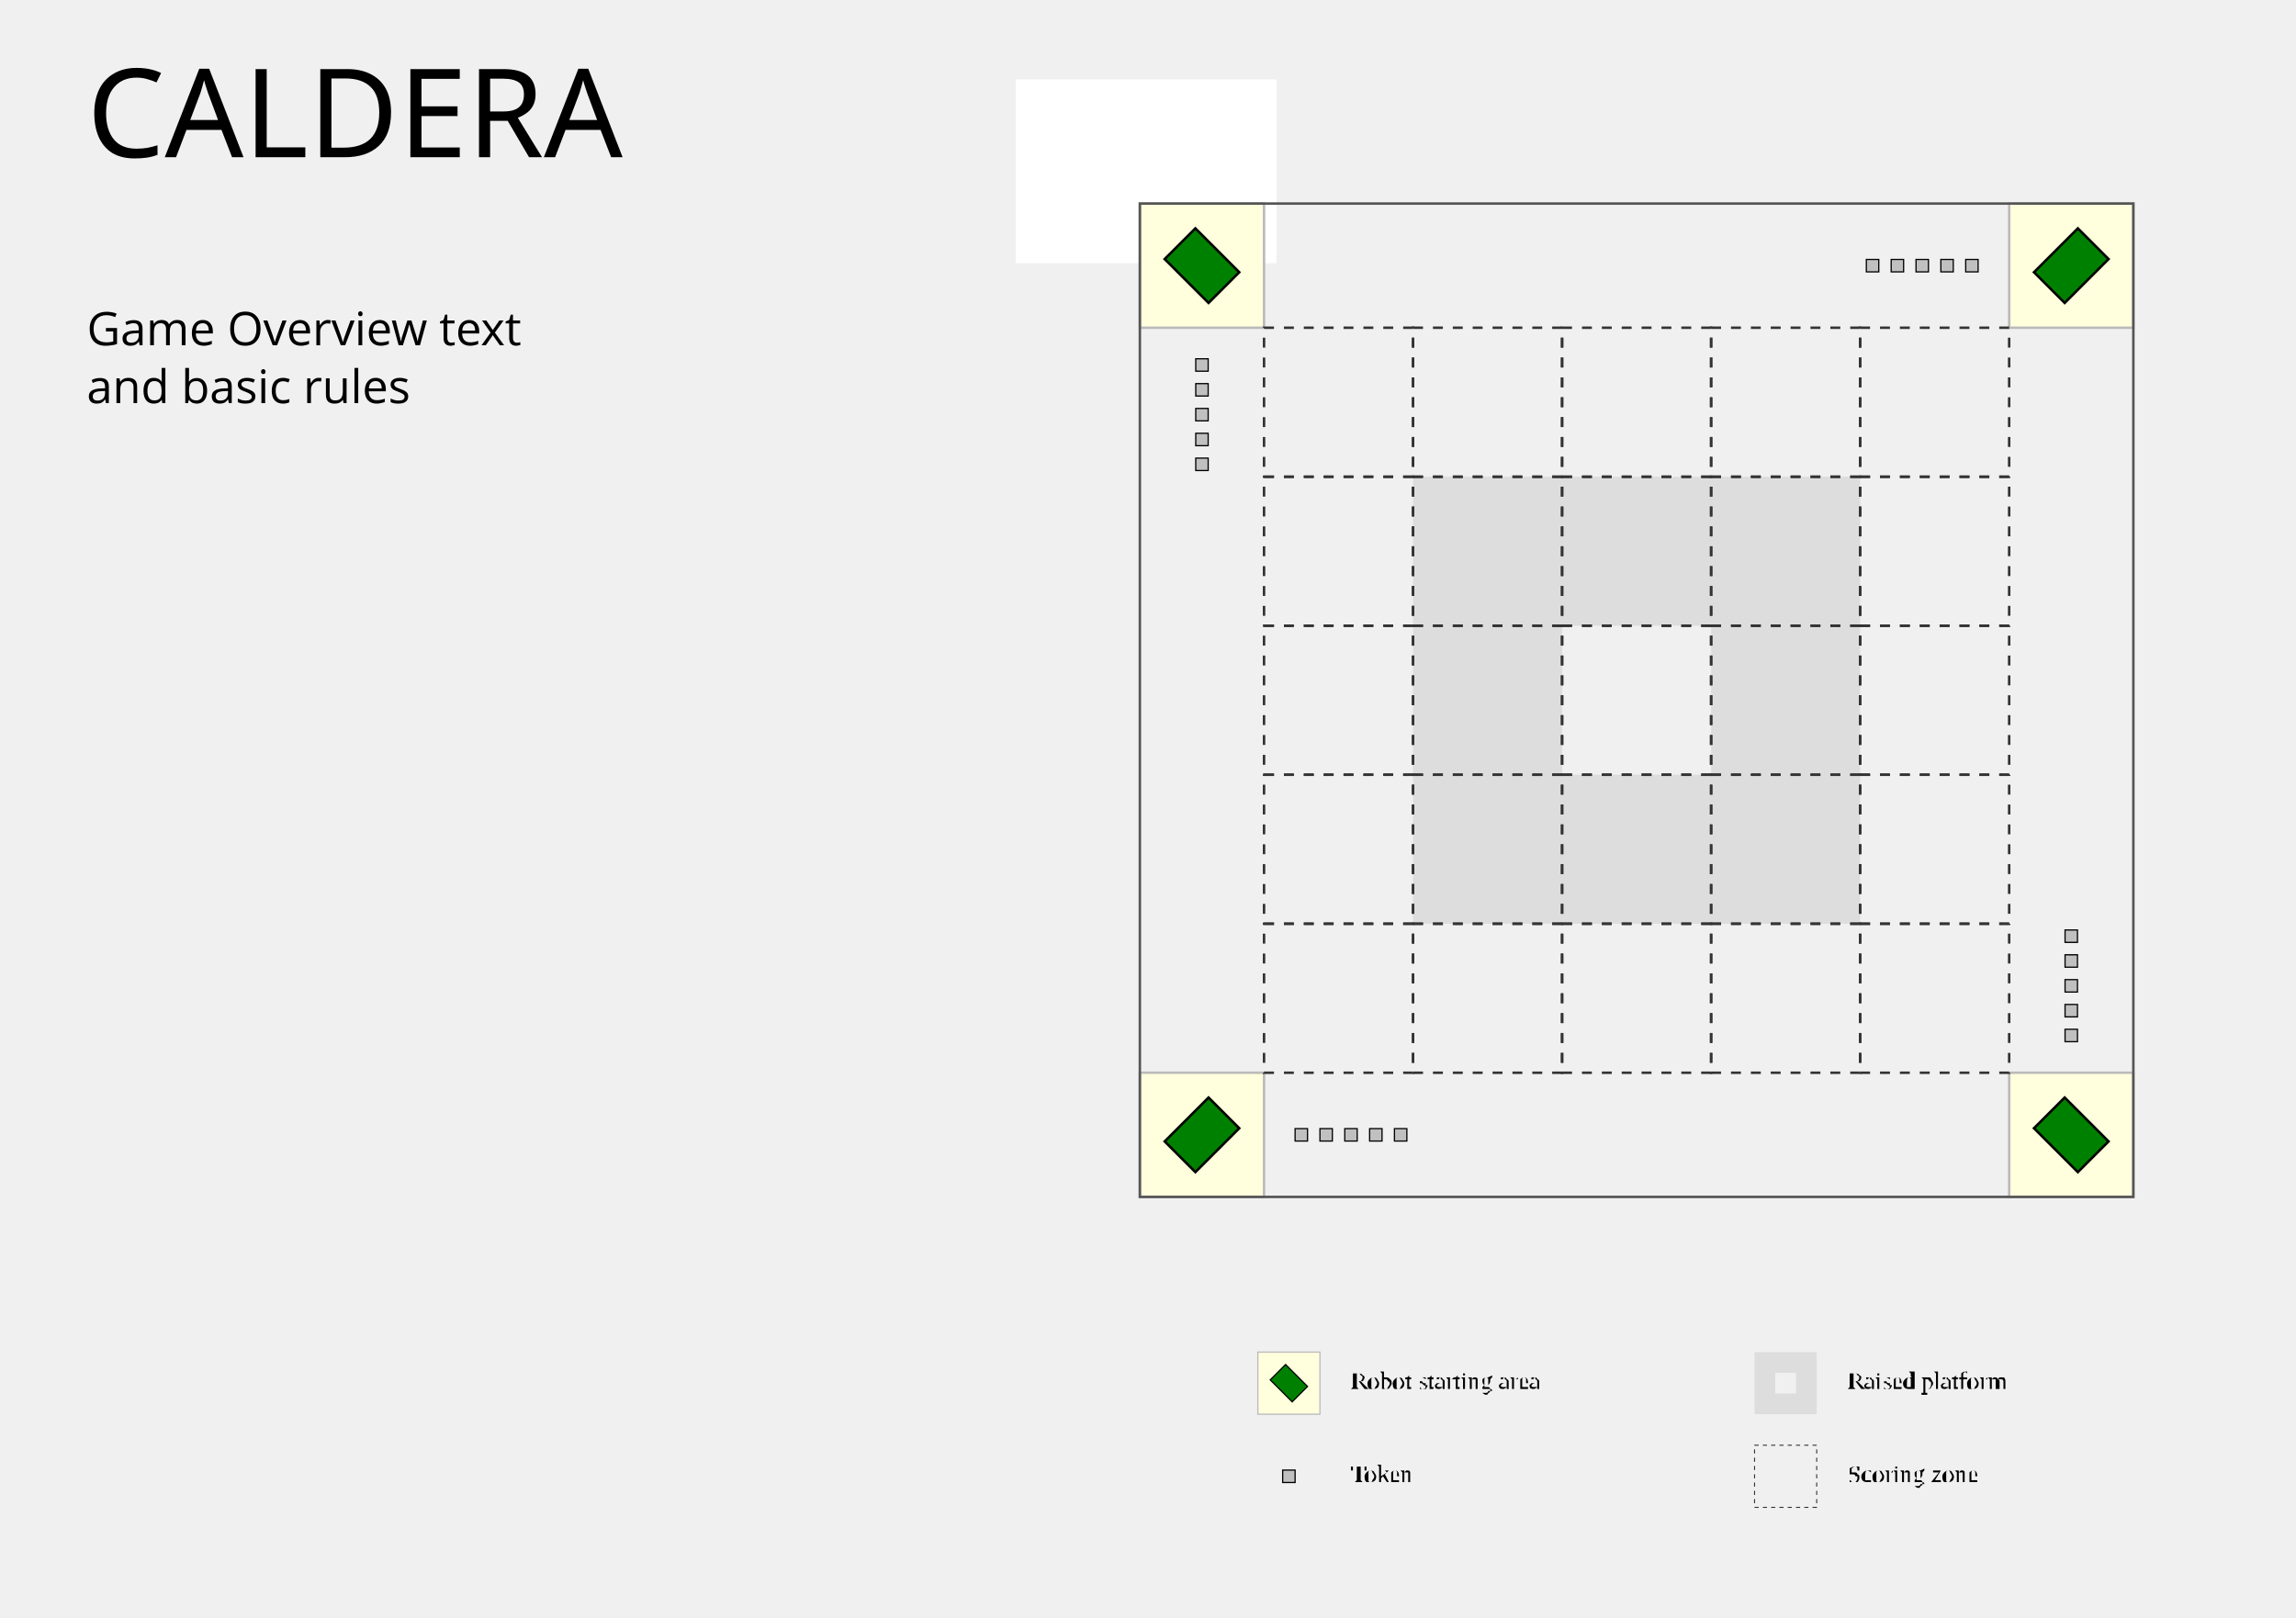
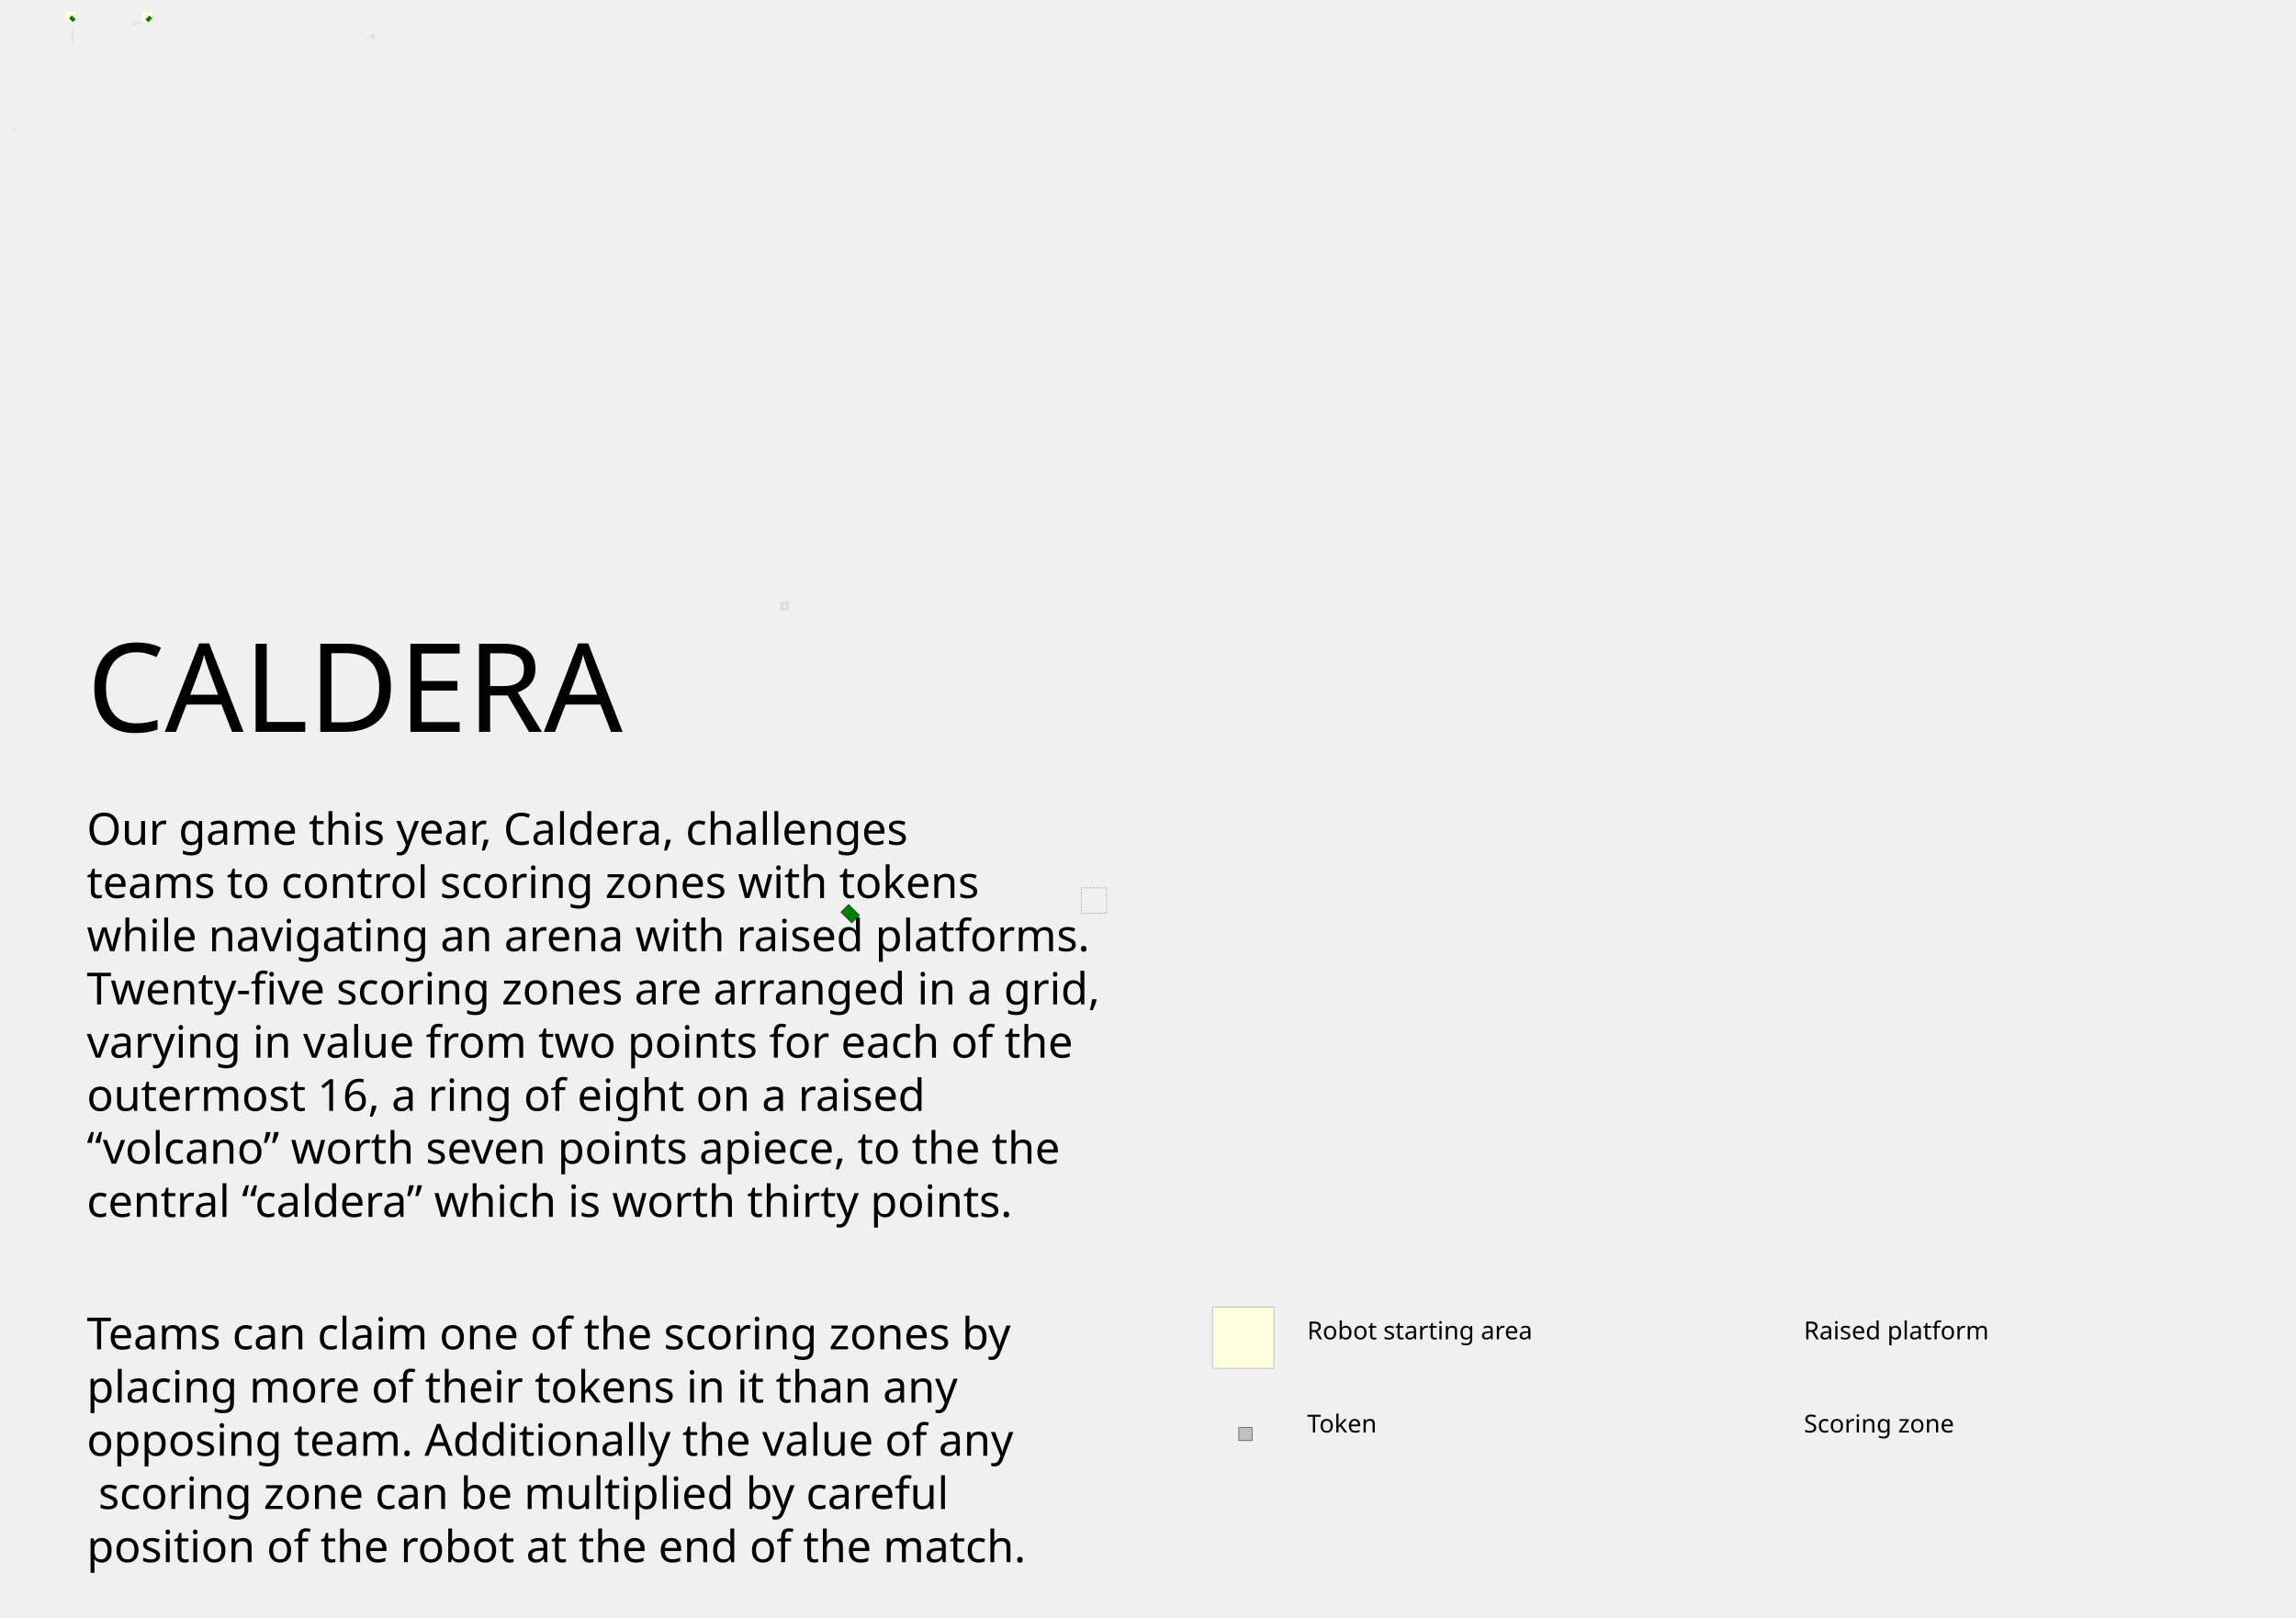
- <svg xmlns="http://www.w3.org/2000/svg" xmlns:xlink="http://www.w3.org/1999/xlink" width="210mm" height="148mm" viewBox="0 0 210 148" version="1.1" id="svg4107">
-   <defs id="defs4101">
-     <rect id="token" height="0.10" width="0.10" y="-0.05" x="-0.05" />
-     <rect id="robot" y="-0.25" x="-0.175" height="0.5" width="0.35" />
-     <g id="start-zone">
-       <rect id="rect5205" height="1" width="1" y="-0.5" x="-0.5" />
-     </g>
-     <g id="start-zone-with-robot">
-       <use id="use5208" xlink:href="#start-zone" />
-       <use id="use5210" transform="rotate(135)" xlink:href="#robot" />
-     </g>
-     <g id="start-area">
-       <use id="use5213" transform="translate(0.5 0.5)" xlink:href="#start-zone-with-robot" />
-       <use id="use5215" transform="translate(0.5 1.3)" xlink:href="#token" />
-       <use id="use5217" transform="translate(0.5 1.5)" xlink:href="#token" />
-       <use id="use5219" transform="translate(0.5 1.7)" xlink:href="#token" />
-       <use id="use5221" transform="translate(0.5 1.9)" xlink:href="#token" />
-       <use id="use5223" transform="translate(0.5 2.1)" xlink:href="#token" />
-     </g>
-     <g id="zone">
-       <rect id="rect5226" class="zone" height="1.2" width="1.2" y="-0.6" x="-0.6" />
-     </g>
-     <g id="volcano">
-       <path id="path5229" d="M-1.8 -1.8 v3.6 h3.6 v-3.6 h-3.6 l1.2 1.2 h1.2 v1.2 h-1.2 v-1.2" />
-     </g>
-     <g transform="scale(0.05)" id="dimension-arrow-head">
-       <path id="path5232" class="dimension-arrow-head" d="M0,0 L1,1 L1,-1 L0,0" />
-     </g>
-     <marker markerUnits="userSpaceOnUse" refY="1" refX="0" markerHeight="2" markerWidth="1" orient="auto" id="dimension-arrow-head-start">
-       <use id="use5235" transform="translate(0 1)" xlink:href="#dimension-arrow-head" />
-     </marker>
-     <marker markerUnits="userSpaceOnUse" refY="1" refX="1" markerHeight="2" markerWidth="1" orient="auto" id="dimension-arrow-head-end">
-       <use id="use5238" transform="translate(1 1) scale(-1 1)" xlink:href="#dimension-arrow-head" />
-     </marker>
-   </defs>
-   <g id="layer1" transform="translate(0,-149)">
-     <text xml:space="preserve" style="font-style:normal;font-variant:normal;font-weight:normal;font-stretch:normal;font-size:11.289px;line-height:125%;font-family:Oswald;-inkscape-font-specification:Oswald;text-align:start;letter-spacing:0px;word-spacing:0px;text-anchor:start;display:inline;fill:#000000;fill-opacity:1;stroke:none;stroke-width:0.265px;stroke-linecap:butt;stroke-linejoin:miter;stroke-opacity:1" x="7.938" y="163.385" id="text5571">
-       <tspan id="tspan5569" x="7.938" y="163.385" style="font-size:11.289px;text-align:start;text-anchor:start;stroke-width:0.265px">CALDERA</tspan>
+ <svg xmlns="http://www.w3.org/2000/svg" version="1.1" id="svg4107" x="0px" y="0px" viewBox="0 0 595.3 419.5" style="enable-background:new 0 0 595.3 419.5;" xml:space="preserve">
+   <style type="text/css">
+ 	.st0{font-family:'Oswald-Regular';}
+ 	.st1{font-size:32px;}
+ 	.st2{enable-background:new    ;}
+ 	.st3{font-family:'OpenSans-Regular';}
+ 	.st4{font-size:11.492px;}
+ 	.st5{fill:#FFFFFF;}
+ 	.st6{fill:#FFFFDD;stroke:#BBBBBB;stroke-width:2.000000e-02;}
+ 	.st7{fill:#008000;stroke:#000000;stroke-width:2.000000e-02;}
+ 	.st8{fill:#C0C0C0;stroke:#000000;stroke-width:1.000000e-02;}
+ 	.st9{fill:none;stroke:#555555;stroke-width:2.000000e-02;}
+ 	.st10{fill:#DDDDDD;}
+ 	.st11{fill:none;stroke:#333333;stroke-width:2.000000e-02;stroke-dasharray:8.000000e-02,8.000000e-02;}
+ 	.st12{font-family:'ArialMT';}
+ 	.st13{font-size:6.439px;}
+ 	.st14{fill:#0023FF;}
+ </style>
+   <g>
+     <text transform="matrix(1 0 0 1 22.501 189.7774)" class="st0 st1">CALDERA</text>
+     <text transform="matrix(1 0 0 1 22.5005 219.0572)" class="st2">
+       <tspan x="0" y="0" class="st3 st4">Our game this year, Caldera, challenges </tspan>
+       <tspan x="0" y="13.8" class="st3 st4">teams to control scoring zones with tokens </tspan>
+       <tspan x="0" y="27.6" class="st3 st4">while navigating an arena with raised platforms.</tspan>
+       <tspan x="0" y="41.4" class="st3 st4">Twenty-five scoring zones are arranged in a grid, </tspan>
+       <tspan x="0" y="55.2" class="st3 st4">varying in value from two points for each of the </tspan>
+       <tspan x="0" y="69" class="st3 st4">outermost 16, a ring of eight on a raised </tspan>
+       <tspan x="0" y="82.7" class="st3 st4">“volcano” worth seven points apiece, to the the </tspan>
+       <tspan x="0" y="96.5" class="st3 st4">central “caldera” which is worth thirty points.</tspan>
    </text>
-     <text xml:space="preserve" style="font-style:normal;font-variant:normal;font-weight:normal;font-stretch:normal;font-size:4.233px;line-height:125%;font-family:'Open Sans';-inkscape-font-specification:'Open Sans';text-align:start;letter-spacing:0px;word-spacing:0px;text-anchor:start;fill:#000000;fill-opacity:1;stroke:none;stroke-width:0.265px;stroke-linecap:butt;stroke-linejoin:miter;stroke-opacity:1" x="7.938" y="180.583" id="text5197">
-       <tspan id="tspan5195" x="7.938" y="180.583" style="font-size:4.233px;text-align:start;text-anchor:start;stroke-width:0.265px">Game Overview text </tspan>
-       <tspan x="7.938" y="185.875" style="font-size:4.233px;text-align:start;text-anchor:start;stroke-width:0.265px" id="tspan5199">and basic rules</tspan>
-     </text>
-     <g id="g5532" transform="matrix(0.1135843,0,0,0.1135843,92.89792,156.2627)">
-       <rect id="rect5243" height="100%" width="100%" x="0" y="0" style="fill:#ffffff" />
-       <g transform="scale(100)" id="arena-space">
-         <g transform="translate(1,1)" id="arena">
-           <g id="g5259" transform="translate(1.15,8.35)" class="dimension">
-             
-           </g>
-           <g id="g5267" transform="translate(1.4,8.55)" class="dimension">
-             
-           </g>
-           <g id="g5273" transform="translate(2.45,7.75)" class="dimension">
-             
-           </g>
-           <use id="use5275" xlink:href="#start-area" x="0" y="0" width="100%" height="100%" />
-           <use id="use5277" transform="rotate(90,4,4)" xlink:href="#start-area" x="0" y="0" width="100%" height="100%" />
-           <use id="use5279" transform="rotate(180,4,4)" xlink:href="#start-area" x="0" y="0" width="100%" height="100%" />
-           <use id="use5281" transform="rotate(-90,4,4)" xlink:href="#start-area" x="0" y="0" width="100%" height="100%" />
-           <g id="g5287" transform="translate(7.5,8.35)" class="dimension" />
-           <g id="g5293" transform="translate(8.35,7.5)" class="dimension" />
-           <rect id="rect5295" class="arena-wall" y="0" x="0" height="8" width="8" style="fill:none;stroke:#555555;stroke-width:0.02" />
-           <g id="g5301" transform="translate(4,-0.35)" class="dimension" />
-           <g id="g5307" transform="translate(-0.35,4)" class="dimension" />
-           <use id="use5309" transform="translate(4,4)" xlink:href="#volcano" x="0" y="0" width="100%" height="100%" />
-           <g id="g5315" transform="translate(4,3.2)" class="dimension" />
-           <g id="g5321" transform="translate(3.2,4)" class="dimension" />
-           <g id="g5327" transform="translate(4,2)" class="dimension" />
-           <g id="g5333" transform="translate(2,4)" class="dimension" />
-           <g id="g5385" transform="translate(4,4)">
-             <use id="use5335" xlink:href="#zone" x="0" y="0" width="100%" height="100%" />
-             <use id="use5337" transform="translate(-1.2,-1.2)" xlink:href="#zone" x="0" y="0" width="100%" height="100%" />
-             <use id="use5339" transform="translate(-1.2)" xlink:href="#zone" x="0" y="0" width="100%" height="100%" />
-             <use id="use5341" transform="translate(-1.2,1.2)" xlink:href="#zone" x="0" y="0" width="100%" height="100%" />
-             <use id="use5343" transform="translate(0,1.2)" xlink:href="#zone" x="0" y="0" width="100%" height="100%" />
-             <use id="use5345" transform="translate(1.2,1.2)" xlink:href="#zone" x="0" y="0" width="100%" height="100%" />
-             <use id="use5347" transform="translate(1.2)" xlink:href="#zone" x="0" y="0" width="100%" height="100%" />
-             <use id="use5349" transform="translate(1.2,-1.2)" xlink:href="#zone" x="0" y="0" width="100%" height="100%" />
-             <use id="use5351" transform="translate(0,-1.2)" xlink:href="#zone" x="0" y="0" width="100%" height="100%" />
-             <use id="use5353" transform="translate(0,-2.4)" xlink:href="#zone" x="0" y="0" width="100%" height="100%" />
-             <use id="use5355" transform="translate(1.2,-2.4)" xlink:href="#zone" x="0" y="0" width="100%" height="100%" />
-             <use id="use5357" transform="translate(2.4,-2.4)" xlink:href="#zone" x="0" y="0" width="100%" height="100%" />
-             <use id="use5359" transform="translate(2.4,-1.2)" xlink:href="#zone" x="0" y="0" width="100%" height="100%" />
-             <use id="use5361" transform="translate(2.4)" xlink:href="#zone" x="0" y="0" width="100%" height="100%" />
-             <use id="use5363" transform="translate(2.4,1.2)" xlink:href="#zone" x="0" y="0" width="100%" height="100%" />
-             <use id="use5365" transform="translate(2.4,2.4)" xlink:href="#zone" x="0" y="0" width="100%" height="100%" />
-             <use id="use5367" transform="translate(1.2,2.4)" xlink:href="#zone" x="0" y="0" width="100%" height="100%" />
-             <use id="use5369" transform="translate(0,2.4)" xlink:href="#zone" x="0" y="0" width="100%" height="100%" />
-             <use id="use5371" transform="translate(-1.2,2.4)" xlink:href="#zone" x="0" y="0" width="100%" height="100%" />
-             <use id="use5373" transform="translate(-2.4,2.4)" xlink:href="#zone" x="0" y="0" width="100%" height="100%" />
-             <use id="use5375" transform="translate(-2.4,1.2)" xlink:href="#zone" x="0" y="0" width="100%" height="100%" />
-             <use id="use5377" transform="translate(-2.4)" xlink:href="#zone" x="0" y="0" width="100%" height="100%" />
-             <use id="use5379" transform="translate(-2.4,-1.2)" xlink:href="#zone" x="0" y="0" width="100%" height="100%" />
-             <use id="use5381" transform="translate(-2.4,-2.4)" xlink:href="#zone" x="0" y="0" width="100%" height="100%" />
-             <use id="use5383" transform="translate(-1.2,-2.4)" xlink:href="#zone" x="0" y="0" width="100%" height="100%" />
-           </g>
-         </g>
-         <g transform="translate(2.2,10.5)" id="legend">
-           <g id="g5392">
-             <use id="use5388" transform="scale(0.5)" xlink:href="#start-zone-with-robot" x="0" y="0" width="100%" height="100%" />
-             <text id="text5390" class="legend-label" y="0" x="0.5" style="font-size:0.2px;dominant-baseline:middle;text-anchor:start">Robot starting area</text>
-           </g>
-           <g id="g5398" transform="translate(0,0.75)">
-             <use id="use5394" xlink:href="#token" x="0" y="0" width="100%" height="100%" />
-             <text id="text5396" class="legend-label" y="0" x="0.5" style="font-size:0.2px;dominant-baseline:middle;text-anchor:start">Token</text>
-           </g>
-           <g id="g5404" transform="translate(4)">
-             <use id="use5400" transform="scale(0.139)" xlink:href="#volcano" x="0" y="0" width="100%" height="100%" />
-             <text id="text5402" class="legend-label" y="0" x="0.5" style="font-size:0.2px;dominant-baseline:middle;text-anchor:start">Raised platform</text>
-           </g>
-           <g id="g5410" transform="translate(4,0.75)">
-             <use id="use5406" transform="scale(0.417)" xlink:href="#zone" x="0" y="0" width="100%" height="100%" />
-             <text id="text5408" class="legend-label" y="0" x="0.5" style="font-size:0.2px;dominant-baseline:middle;text-anchor:start">Scoring zone</text>
+     <g>
+       <rect id="rect5243" x="1500.5" y="117.3" class="st5" width="595.3" height="419.5" />
+       <g>
+         <g>
+           <g id="g5259" transform="translate(1.15,8.35)">
+ 				</g>
+           <g id="g5267" transform="translate(1.4,8.55)">
+ 				</g>
+           <g id="g5273" transform="translate(2.45,7.75)">
+ 				</g>
+           <g>
+             <g>
+               <g id="start-area">
+                 <g id="start-zone-with-robot">
+                   <g id="use5208">
+                     <g id="start-zone">
+                       <rect id="rect5205" x="16.8" y="3" class="st6" width="2.8" height="2.8" />
+                     </g>
+                   </g>
+                   <g id="use5213" transform="translate(0.5 0.5)">
+                     <rect id="robot" x="17.8" y="3.7" transform="matrix(0.7071 -0.7071 0.7071 0.7071 2.2184 14.2058)" class="st7" width="1" height="1.4" />
+                   </g>
+                 </g>
+                 <g id="use5215" transform="translate(0.5 1.3)">
+                   <rect id="token" x="18.1" y="6.6" class="st8" width="0.3" height="0.3" />
+                 </g>
+                 <g id="use5217" transform="translate(0.5 1.5)">
+                   <rect id="token_1_" x="18.1" y="7.1" class="st8" width="0.3" height="0.3" />
+                 </g>
+                 <g id="use5219" transform="translate(0.5 1.7)">
+                   <rect id="token_2_" x="18.1" y="7.7" class="st8" width="0.3" height="0.3" />
+                 </g>
+                 <g id="use5221" transform="translate(0.5 1.9)">
+                   <rect id="token_3_" x="18.1" y="8.3" class="st8" width="0.3" height="0.3" />
+                 </g>
+                 <g id="use5275" transform="translate(0.5 2.1)">
+                   <rect id="token_4_" x="18.1" y="8.8" class="st8" width="0.3" height="0.3" />
+                 </g>
+               </g>
+               <g>
+                 <g>
+                   <g id="start-area_1_">
+                     <g id="start-zone-with-robot_1_">
+                       <g id="use5208_1_">
+                         <g id="start-zone_1_">
+                           <rect id="rect5205_1_" x="36.7" y="3" class="st6" width="2.8" height="2.8" />
+                         </g>
+                       </g>
+                       <g id="use5213_1_" transform="translate(0.5 0.5)">
+                         <rect id="robot_1_" x="37.4" y="3.9" transform="matrix(0.7071 -0.7071 0.7071 0.7071 8.0302 28.2366)" class="st7" width="1.4" height="1" />
+                       </g>
+                     </g>
+                     <g id="use5215_1_" transform="translate(0.5 1.3)">
+                       <rect id="token_5_" x="35.7" y="4.3" class="st8" width="0.3" height="0.3" />
+                     </g>
+                     <g id="use5217_1_" transform="translate(0.5 1.5)">
+                       <rect id="token_6_" x="35.1" y="4.3" class="st8" width="0.3" height="0.3" />
+                     </g>
+                     <g id="use5219_1_" transform="translate(0.5 1.7)">
+                       <rect id="token_7_" x="34.6" y="4.3" class="st8" width="0.3" height="0.3" />
+                     </g>
+                     <g id="use5221_1_" transform="translate(0.5 1.9)">
+                       <rect id="token_8_" x="34" y="4.3" class="st8" width="0.3" height="0.3" />
+                     </g>
+                     <g id="use5277" transform="rotate(90,4,4)">
+                       <rect id="token_9_" x="33.4" y="4.3" class="st8" width="0.3" height="0.3" />
+                     </g>
+                   </g>
+                   <g>
+                     <g id="layer1" transform="translate(0,-149)">
+                       <g id="start-area_2_">
+                         <g id="start-zone-with-robot_2_">
+                           <g id="use5208_2_">
+                             <g id="start-zone_2_">
+                               <rect id="rect5205_2_" x="36.7" y="22.9" class="st6" width="2.8" height="2.8" />
+                             </g>
+                           </g>
+                           <g id="use5213_2_" transform="translate(0.5 0.5)">
+                             <rect id="robot_2_" x="37.6" y="23.6" transform="matrix(0.7071 -0.7071 0.7071 0.7071 -6.0007 34.0484)" class="st7" width="1" height="1.4" />
+                           </g>
+                         </g>
+                         <g id="use5215_2_" transform="translate(0.5 1.3)">
+                           <rect id="token_10_" x="38" y="21.9" class="st8" width="0.3" height="0.3" />
+                         </g>
+                         <g id="use5217_2_" transform="translate(0.5 1.5)">
+                           <rect id="token_11_" x="38" y="21.3" class="st8" width="0.3" height="0.3" />
+                         </g>
+                         <g id="use5219_2_" transform="translate(0.5 1.7)">
+                           <rect id="token_12_" x="38" y="20.7" class="st8" width="0.3" height="0.3" />
+                         </g>
+                         <g id="use5221_2_" transform="translate(0.5 1.9)">
+                           <rect id="token_13_" x="38" y="20.2" class="st8" width="0.3" height="0.3" />
+                         </g>
+                         <g id="use5279" transform="rotate(180,4,4)">
+                           <rect id="token_14_" x="38" y="19.6" class="st8" width="0.3" height="0.3" />
+                         </g>
+                       </g>
+                       <g id="g5532" transform="matrix(0.1135843,0,0,0.1135843,92.89792,156.2627)">
+                         <g id="arena" transform="translate(1,1)">
+                           <g id="start-area_3_">
+                             <g id="start-zone-with-robot_3_">
+                               <g id="use5208_3_">
+                                 <g id="start-zone_3_">
+                                   <rect id="rect5205_3_" x="16.8" y="22.9" class="st6" width="2.8" height="2.8" />
+                                 </g>
+                               </g>
+                               <g id="use5213_3_" transform="translate(0.5 0.5)">
+                                 <rect id="robot_3_" x="17.5" y="23.8" transform="matrix(0.7071 -0.7071 0.7071 0.7071 -11.8124 20.0176)" class="st7" width="1.4" height="1" />
+                               </g>
+                             </g>
+                             <g id="use5215_3_" transform="translate(0.5 1.3)">
+                               <rect id="token_15_" x="20.4" y="24.1" class="st8" width="0.3" height="0.3" />
+                             </g>
+                             <g id="use5217_3_" transform="translate(0.5 1.5)">
+                               <rect id="token_16_" x="21" y="24.1" class="st8" width="0.3" height="0.3" />
+                             </g>
+                             <g id="use5219_3_" transform="translate(0.5 1.7)">
+                               <rect id="token_17_" x="21.5" y="24.1" class="st8" width="0.3" height="0.3" />
+                             </g>
+                             <g id="use5221_3_" transform="translate(0.5 1.9)">
+                               <rect id="token_18_" x="22.1" y="24.1" class="st8" width="0.3" height="0.3" />
+                             </g>
+                             <g id="use5281" transform="rotate(-90,4,4)">
+                               <rect id="token_19_" x="22.7" y="24.1" class="st8" width="0.3" height="0.3" />
+                             </g>
+                           </g>
+                           <g id="g5287" transform="translate(7.5,8.35)">
+ 												</g>
+                           <g id="g5293" transform="translate(8.35,7.5)">
+ 												</g>
+                           <rect id="rect5295" x="16.8" y="3" class="st9" width="22.7" height="22.7" />
+                           <g id="g5301" transform="translate(4,-0.35)">
+ 												</g>
+                           <g id="g5307" transform="translate(-0.35,4)">
+ 												</g>
+                           <g id="use5309" transform="translate(4,4)">
+                             <g id="volcano">
+                               <path id="path5229" class="st10" d="M23.1,9.2v10.2h10.2V9.2H23.1l3.4,3.4h3.4V16h-3.4v-3.4" />
+                             </g>
+                           </g>
+                           <g id="g5315" transform="translate(4,3.2)">
+ 												</g>
+                           <g id="g5321" transform="translate(3.2,4)">
+ 												</g>
+                           <g id="g5327" transform="translate(4,2)">
+ 												</g>
+                           <g id="g5333" transform="translate(2,4)">
+ 												</g>
+                           <g id="g5385" transform="translate(4,4)">
+                             <g id="use5335">
+                               <g id="zone">
+                                 <rect id="rect5226" x="22.5" y="8.6" class="st11" width="3.4" height="3.4" />
+                               </g>
+                             </g>
+                             <g id="use5337" transform="translate(-1.2,-1.2)">
+                               <g id="zone_1_">
+                                 <rect id="rect5226_1_" x="19.1" y="5.2" class="st11" width="3.4" height="3.4" />
+                               </g>
+                             </g>
+                             <g id="use5339" transform="translate(-1.2)">
+                               <g id="zone_2_">
+                                 <rect id="rect5226_2_" x="19.1" y="8.6" class="st11" width="3.4" height="3.4" />
+                               </g>
+                             </g>
+                             <g id="use5341" transform="translate(-1.2,1.2)">
+                               <g id="zone_3_">
+                                 <rect id="rect5226_3_" x="19.1" y="12" class="st11" width="3.4" height="3.4" />
+                               </g>
+                             </g>
+                             <g id="use5343" transform="translate(0,1.2)">
+                               <g id="zone_4_">
+                                 <rect id="rect5226_4_" x="22.5" y="12" class="st11" width="3.4" height="3.4" />
+                               </g>
+                             </g>
+                             <g id="use5345" transform="translate(1.2,1.2)">
+                               <g id="zone_5_">
+                                 <rect id="rect5226_5_" x="25.9" y="12" class="st11" width="3.4" height="3.4" />
+                               </g>
+                             </g>
+                             <g id="use5347" transform="translate(1.2)">
+                               <g id="zone_6_">
+                                 <rect id="rect5226_6_" x="25.9" y="8.6" class="st11" width="3.4" height="3.4" />
+                               </g>
+                             </g>
+                             <g id="use5349" transform="translate(1.2,-1.2)">
+                               <g id="zone_7_">
+                                 <rect id="rect5226_7_" x="25.9" y="5.2" class="st11" width="3.4" height="3.4" />
+                               </g>
+                             </g>
+                             <g id="use5351" transform="translate(0,-1.2)">
+                               <g id="zone_8_">
+                                 <rect id="rect5226_8_" x="22.5" y="5.2" class="st11" width="3.4" height="3.4" />
+                               </g>
+                             </g>
+                             <g id="use5353" transform="translate(0,-2.4)">
+                               <g id="zone_9_">
+                                 <rect id="rect5226_9_" x="22.5" y="1.8" class="st11" width="3.4" height="3.4" />
+                               </g>
+                             </g>
+                             <g id="use5355" transform="translate(1.2,-2.4)">
+                               <g id="zone_10_">
+                                 <rect id="rect5226_10_" x="25.9" y="1.8" class="st11" width="3.4" height="3.4" />
+                               </g>
+                             </g>
+                             <g id="use5357" transform="translate(2.4,-2.4)">
+                               <g id="zone_11_">
+                                 <rect id="rect5226_11_" x="29.3" y="1.8" class="st11" width="3.4" height="3.4" />
+                               </g>
+                             </g>
+                             <g id="use5359" transform="translate(2.4,-1.2)">
+                               <g id="zone_12_">
+                                 <rect id="rect5226_12_" x="29.3" y="5.2" class="st11" width="3.4" height="3.4" />
+                               </g>
+                             </g>
+                             <g id="use5361" transform="translate(2.4)">
+                               <g id="zone_13_">
+                                 <rect id="rect5226_13_" x="29.3" y="8.6" class="st11" width="3.4" height="3.4" />
+                               </g>
+                             </g>
+                             <g id="use5363" transform="translate(2.4,1.2)">
+                               <g id="zone_14_">
+                                 <rect id="rect5226_14_" x="29.3" y="12" class="st11" width="3.4" height="3.4" />
+                               </g>
+                             </g>
+                             <g id="use5365" transform="translate(2.4,2.4)">
+                               <g id="zone_15_">
+                                 <rect id="rect5226_15_" x="29.3" y="15.4" class="st11" width="3.4" height="3.4" />
+                               </g>
+                             </g>
+                             <g id="use5367" transform="translate(1.2,2.4)">
+                               <g id="zone_16_">
+                                 <rect id="rect5226_16_" x="25.9" y="15.4" class="st11" width="3.4" height="3.4" />
+                               </g>
+                             </g>
+                             <g id="use5369" transform="translate(0,2.4)">
+                               <g id="zone_17_">
+                                 <rect id="rect5226_17_" x="22.5" y="15.4" class="st11" width="3.4" height="3.4" />
+                               </g>
+                             </g>
+                             <g id="use5371" transform="translate(-1.2,2.4)">
+                               <g id="zone_18_">
+                                 <rect id="rect5226_18_" x="19.1" y="15.4" class="st11" width="3.4" height="3.4" />
+                               </g>
+                             </g>
+                             <g id="use5373" transform="translate(-2.4,2.4)">
+                               <g id="zone_19_">
+                                 <rect id="rect5226_19_" x="15.7" y="15.4" class="st11" width="3.4" height="3.4" />
+                               </g>
+                             </g>
+                             <g id="use5375" transform="translate(-2.4,1.2)">
+                               <g id="zone_20_">
+                                 <rect id="rect5226_20_" x="15.7" y="12" class="st11" width="3.4" height="3.4" />
+                               </g>
+                             </g>
+                             <g id="use5377" transform="translate(-2.4)">
+                               <g id="zone_21_">
+                                 <rect id="rect5226_21_" x="15.7" y="8.6" class="st11" width="3.4" height="3.4" />
+                               </g>
+                             </g>
+                             <g id="use5379" transform="translate(-2.4,-1.2)">
+                               <g id="zone_22_">
+                                 <rect id="rect5226_22_" x="15.7" y="5.2" class="st11" width="3.4" height="3.4" />
+                               </g>
+                             </g>
+                             <g id="use5381" transform="translate(-2.4,-2.4)">
+                               <g id="zone_23_">
+                                 <rect id="rect5226_23_" x="15.7" y="1.8" class="st11" width="3.4" height="3.4" />
+                               </g>
+                             </g>
+                             <g id="use5383" transform="translate(-1.2,-2.4)">
+                               <g id="zone_24_">
+                                 <rect id="rect5226_24_" x="19.1" y="1.8" class="st11" width="3.4" height="3.4" />
+                               </g>
+                             </g>
+                           </g>
+                         </g>
+                         <g id="arena-space" transform="scale(100)">
+                           <g id="legend" transform="translate(2.2,10.5)">
+                             <g id="g5392">
+                               <g id="start-zone-with-robot_4_">
+                                 <g id="use5208_4_">
+                                   <g id="start-zone_4_">
+                                     <rect id="rect5205_4_" x="17.3" y="18.7" class="st6" width="1.4" height="1.4" />
+                                   </g>
+                                 </g>
+                                 <g id="use5388" transform="scale(0.5)">
+                                   <rect id="robot_4_" x="17.8" y="19.1" transform="matrix(0.7071 -0.7071 0.7071 0.7071 -8.4598 18.4501)" class="st7" width="0.5" height="0.7" />
+                                 </g>
+                               </g>
+                               <text id="text5390" transform="matrix(8.804057e-02 0 0 8.804057e-02 19.4588 19.4372)" class="st12 st13">Robot starting area</text>
+                             </g>
+                             <g id="g5398" transform="translate(0,0.75)">
+                               <g id="use5394">
+                                 <rect id="token_20_" x="17.9" y="20.7" class="st8" width="0.3" height="0.3" />
+                               </g>
+                               <text id="text5396" transform="matrix(8.804057e-02 0 0 8.804057e-02 19.4588 20.814)" class="st12 st13">Token</text>
+                             </g>
+                             <g id="g5404" transform="translate(4)">
+                               <g id="use5400" transform="scale(0.139)">
+                                 <g id="volcano_1_">
+                                   <path id="path5229_1_" class="st10" d="M24.7,18.7v1.4h1.4v-1.4H24.7l0.5,0.5h0.5v0.5h-0.5v-0.5" />
+                                 </g>
+                               </g>
+                               <text id="text5402" transform="matrix(8.804057e-02 0 0 8.804057e-02 26.7968 19.4372)" class="st12 st13">Raised platform</text>
+                             </g>
+                             <g id="g5410" transform="translate(4,0.75)">
+                               <g id="use5406" transform="scale(0.417)">
+                                 <g id="zone_25_">
+                                   <rect id="rect5226_25_" x="24.7" y="20.1" class="st11" width="1.4" height="1.4" />
+                                 </g>
+                               </g>
+                               <text id="text5408" transform="matrix(8.804057e-02 0 0 8.804057e-02 26.7968 20.814)" class="st12 st13">Scoring zone</text>
+                             </g>
+                           </g>
+                         </g>
+                       </g>
+                     </g>
+                   </g>
+                 </g>
+               </g>
+             </g>
          </g>
        </g>
      </g>
    </g>
+     <text transform="matrix(1 0 0 1 22.5005 349.891)" class="st2">
+       <tspan x="0" y="0" class="st3 st4">Teams can claim one of the scoring zones by </tspan>
+       <tspan x="0" y="13.8" class="st3 st4">placing more of their tokens in it than any </tspan>
+       <tspan x="0" y="27.6" class="st3 st4">opposing team. Additionally the value of any</tspan>
+       <tspan x="0" y="41.4" class="st3 st4"> scoring zone can be multiplied by careful </tspan>
+       <tspan x="0" y="55.2" class="st3 st4">position of the robot at the end of the match.</tspan>
+       <tspan x="0" y="96.5" class="st3 st4">Full details available at </tspan>
+       <tspan x="123.6" y="96.5" class="st14 st3 st4" style="text-decoration: underline;">srobo.org/rules/</tspan>
+     </text>
  </g>
-   <style id="style5201" type="text/css">
-       .arena-wall {
-         fill: none;
-         stroke: #555;
-         stroke-width: .02;
-       }
- 
-       #token {
-         stroke: black;
-         stroke-width: 0.01;
-         fill: silver;
-       }
- 
-       #robot {
-         fill: green;
-         stroke: black;
-         stroke-width: 0.02;
-       }
- 
-       #volcano {
-         fill: #ddd;
-       }
- 
-       .zone {
-         stroke: #333;
-         stroke-width: 0.02;
-         /*stroke-dasharray: 0.141, 0.141;*/
-         stroke-dasharray: 0.08 0.08;
-         /*stroke-dashoffset: -50%;*/
-         fill: none;
-       }
- 
-       #start-zone {
-         stroke: #bbb;
-         stroke-width: 0.02;
-         fill: #ffd;
-       }
- 
-       .dimension line {
-         stroke: #666;
-         stroke-width: 0.005;
-         marker-start: url(#dimension-arrow-head-start);
-         marker-end: url(#dimension-arrow-head-end);
-       }
- 
-       .dimension text {
-         fill: #666;
-         font-size: 0.175px;
-       }
-       .dimension text.above {
-         text-anchor: middle;
-       }
-       .dimension text.left-rotated {
-         text-anchor: middle;
-         transform: rotate(-90deg);
-       }
-       .dimension text.left {
-         text-anchor: end;
-         dominant-baseline: middle;
-       }
-       .dimension text.right {
-         text-anchor: start;
-         dominant-baseline: middle;
-       }
- 
-       .dimension-arrow-head {
-         fill: #666;
-       }
- 
-       .dimension-guide {
-         stroke: #666;
-         stroke-width: 0.01;
-         stroke-dasharray: 0.003 0.04;
-         stroke-linecap: round;
-         fill: none;
-       }
- 
-       .legend-label {
-         font-size: 0.2px;
-         text-anchor: start;
-         dominant-baseline: middle;
-       }
-     </style>
</svg>
